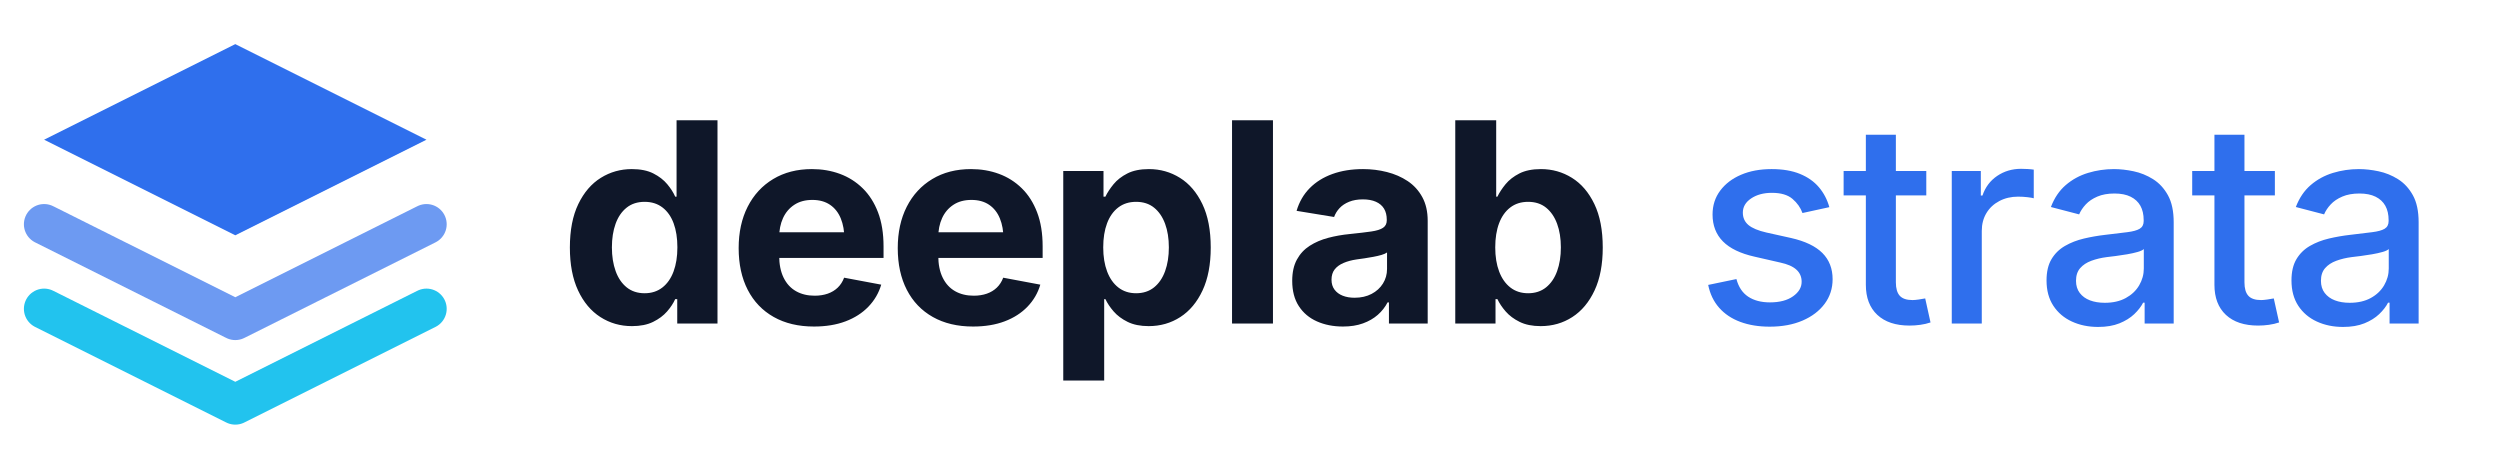
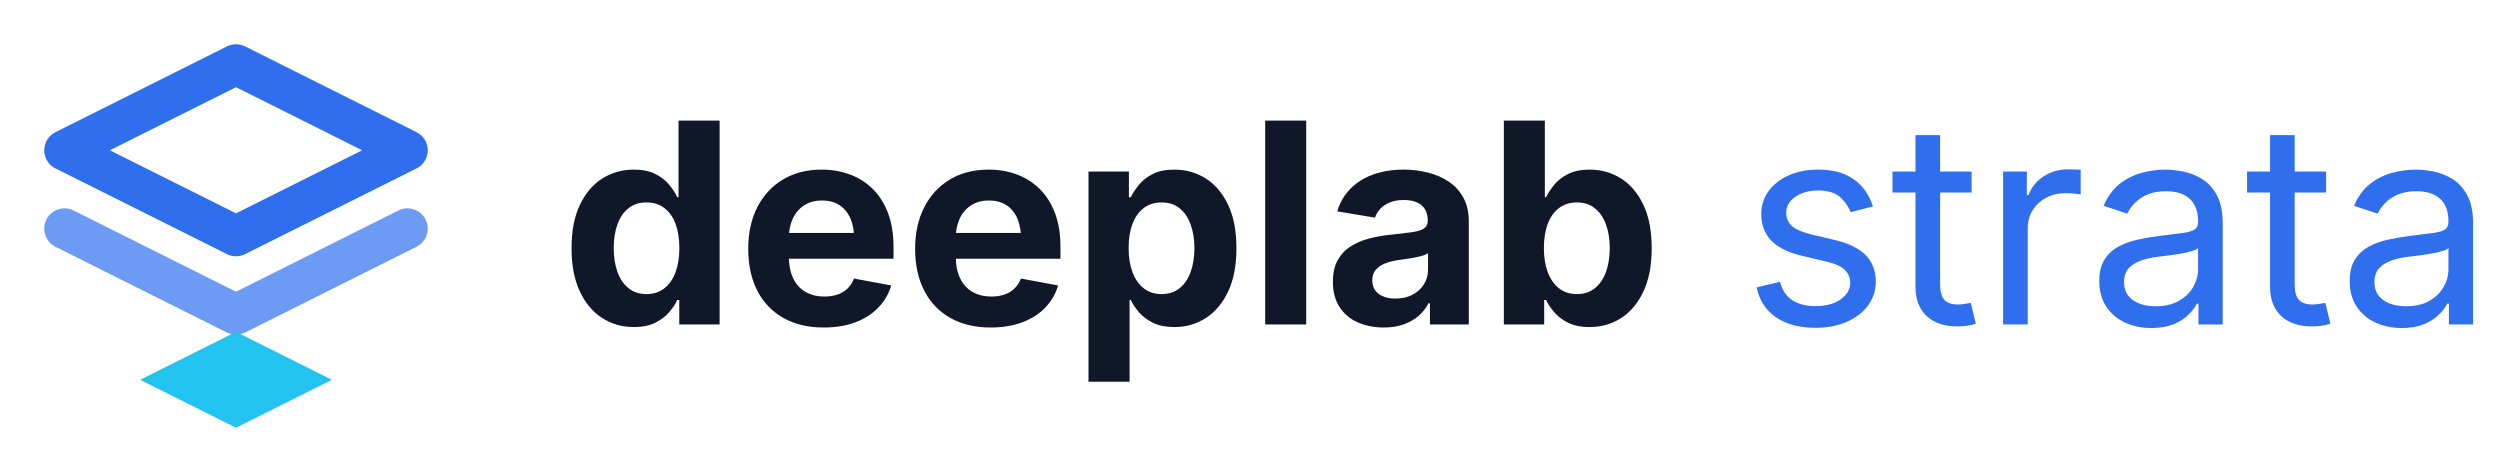
- <svg xmlns="http://www.w3.org/2000/svg" viewBox="0 0 340 64" width="340" height="64" role="img" aria-label="DeepLab Strata">
-   <path d="M32 6 58 19 32 32 6 19Z" fill="#2F6FED" />
-   <path d="M6 30.5 32 43.5 58 30.5" fill="none" stroke="#2F6FED" stroke-opacity=".7" stroke-width="5.5" stroke-linecap="round" stroke-linejoin="round" />
-   <path d="M6 42 32 55 58 42" fill="none" stroke="#22C3EE" stroke-width="5.5" stroke-linecap="round" stroke-linejoin="round" />
-   <path d="M85.945 44.353Q83.57 44.353 81.65 43.119Q79.729 41.885 78.616 39.5Q77.503 37.116 77.503 33.665Q77.503 30.121 78.653 27.746Q79.804 25.371 81.715 24.184Q83.626 22.996 85.927 22.996Q87.689 22.996 88.858 23.59Q90.027 24.184 90.751 25.056Q91.475 25.928 91.827 26.744H92.013V16.354H97.579V44.0H92.105V40.679H91.827Q91.456 41.514 90.723 42.358Q89.99 43.202 88.821 43.777Q87.652 44.353 85.945 44.353ZM87.671 39.881Q89.081 39.881 90.083 39.102Q91.085 38.322 91.604 36.921Q92.124 35.521 92.124 33.646Q92.124 31.754 91.614 30.372Q91.104 28.989 90.102 28.219Q89.1 27.449 87.671 27.449Q86.205 27.449 85.212 28.247Q84.22 29.045 83.719 30.437Q83.218 31.828 83.218 33.646Q83.218 35.465 83.728 36.875Q84.238 38.285 85.231 39.083Q86.224 39.881 87.671 39.881ZM110.699 44.408Q107.526 44.408 105.226 43.109Q102.925 41.811 101.691 39.417Q100.457 37.023 100.457 33.739Q100.457 30.529 101.682 28.117Q102.906 25.705 105.151 24.351Q107.396 22.996 110.421 22.996Q112.462 22.996 114.225 23.646Q115.987 24.295 117.323 25.603Q118.659 26.911 119.411 28.878Q120.162 30.845 120.162 33.517V35.075H102.739V31.587H117.435L114.837 32.515Q114.837 30.9 114.345 29.704Q113.854 28.507 112.879 27.848Q111.905 27.189 110.477 27.189Q109.029 27.189 108.018 27.857Q107.007 28.525 106.487 29.667Q105.968 30.808 105.968 32.273V34.741Q105.968 36.541 106.571 37.766Q107.174 38.99 108.259 39.603Q109.345 40.215 110.792 40.215Q111.775 40.215 112.573 39.937Q113.371 39.658 113.937 39.111Q114.503 38.563 114.8 37.766L119.847 38.712Q119.346 40.419 118.103 41.708Q116.859 42.998 114.995 43.703Q113.13 44.408 110.699 44.408ZM132.336 44.408Q129.163 44.408 126.862 43.109Q124.562 41.811 123.328 39.417Q122.094 37.023 122.094 33.739Q122.094 30.529 123.318 28.117Q124.543 25.705 126.788 24.351Q129.033 22.996 132.058 22.996Q134.099 22.996 135.861 23.646Q137.624 24.295 138.96 25.603Q140.296 26.911 141.047 28.878Q141.799 30.845 141.799 33.517V35.075H124.376V31.587H139.071L136.474 32.515Q136.474 30.9 135.982 29.704Q135.49 28.507 134.516 27.848Q133.542 27.189 132.113 27.189Q130.666 27.189 129.655 27.857Q128.644 28.525 128.124 29.667Q127.604 30.808 127.604 32.273V34.741Q127.604 36.541 128.208 37.766Q128.811 38.99 129.896 39.603Q130.981 40.215 132.429 40.215Q133.412 40.215 134.21 39.937Q135.008 39.658 135.574 39.111Q136.14 38.563 136.437 37.766L141.483 38.712Q140.982 40.419 139.739 41.708Q138.496 42.998 136.631 43.703Q134.767 44.408 132.336 44.408ZM144.603 51.756V23.256H150.076V26.744H150.336Q150.726 25.928 151.44 25.056Q152.154 24.184 153.323 23.59Q154.492 22.996 156.255 22.996Q158.556 22.996 160.467 24.184Q162.378 25.371 163.519 27.746Q164.66 30.121 164.66 33.665Q164.66 37.116 163.547 39.5Q162.434 41.885 160.522 43.119Q158.611 44.353 156.218 44.353Q154.529 44.353 153.36 43.777Q152.191 43.202 151.458 42.358Q150.726 41.514 150.336 40.679H150.169V51.756ZM154.511 39.881Q155.958 39.881 156.951 39.083Q157.943 38.285 158.454 36.875Q158.964 35.465 158.964 33.646Q158.964 31.828 158.454 30.437Q157.943 29.045 156.96 28.247Q155.977 27.449 154.511 27.449Q153.082 27.449 152.08 28.219Q151.078 28.989 150.559 30.372Q150.039 31.754 150.039 33.646Q150.039 35.521 150.568 36.921Q151.097 38.322 152.099 39.102Q153.101 39.881 154.511 39.881ZM173.123 16.354V44.0H167.557V16.354ZM182.644 44.408Q180.677 44.408 179.109 43.712Q177.541 43.017 176.641 41.634Q175.741 40.252 175.741 38.192Q175.741 36.467 176.381 35.298Q177.021 34.129 178.125 33.424Q179.229 32.719 180.63 32.348Q182.031 31.977 183.571 31.828Q185.371 31.643 186.475 31.485Q187.579 31.327 188.089 30.984Q188.6 30.641 188.6 29.973V29.88Q188.6 28.989 188.229 28.377Q187.857 27.765 187.125 27.44Q186.392 27.115 185.353 27.115Q184.276 27.115 183.479 27.44Q182.681 27.765 182.18 28.303Q181.679 28.841 181.438 29.509L176.335 28.674Q176.873 26.855 178.116 25.594Q179.359 24.332 181.206 23.664Q183.052 22.996 185.371 22.996Q187.041 22.996 188.618 23.395Q190.195 23.794 191.448 24.629Q192.7 25.464 193.433 26.809Q194.166 28.154 194.166 30.028V44.0H188.896V41.124H188.711Q188.21 42.089 187.375 42.822Q186.54 43.555 185.362 43.981Q184.184 44.408 182.644 44.408ZM184.221 40.493Q185.538 40.493 186.531 39.974Q187.523 39.454 188.08 38.563Q188.637 37.673 188.637 36.578V34.333Q188.396 34.519 187.895 34.667Q187.394 34.815 186.781 34.927Q186.169 35.038 185.575 35.131Q184.981 35.224 184.518 35.279Q183.497 35.428 182.718 35.762Q181.938 36.096 181.512 36.643Q181.085 37.19 181.085 38.044Q181.085 38.842 181.493 39.389Q181.901 39.937 182.606 40.215Q183.312 40.493 184.221 40.493ZM209.531 44.353Q207.843 44.353 206.674 43.777Q205.505 43.202 204.772 42.358Q204.039 41.514 203.649 40.679H203.39V44.0H197.916V16.354H203.482V26.744H203.649Q204.039 25.928 204.753 25.056Q205.468 24.184 206.637 23.59Q207.806 22.996 209.568 22.996Q211.869 22.996 213.78 24.184Q215.691 25.371 216.833 27.746Q217.974 30.121 217.974 33.665Q217.974 37.116 216.86 39.5Q215.747 41.885 213.836 43.119Q211.925 44.353 209.531 44.353ZM207.824 39.881Q209.271 39.881 210.264 39.083Q211.257 38.285 211.767 36.875Q212.277 35.465 212.277 33.646Q212.277 31.828 211.767 30.437Q211.257 29.045 210.273 28.247Q209.29 27.449 207.824 27.449Q206.396 27.449 205.394 28.219Q204.392 28.989 203.872 30.372Q203.353 31.754 203.353 33.646Q203.353 35.521 203.881 36.921Q204.41 38.322 205.412 39.102Q206.414 39.881 207.824 39.881Z" fill="#0F1729" />
-   <path d="M240.682 44.427Q238.437 44.427 236.683 43.777Q234.93 43.128 233.807 41.857Q232.685 40.586 232.313 38.749L236.154 37.951Q236.581 39.565 237.75 40.345Q238.919 41.124 240.719 41.124Q242.686 41.124 243.854 40.298Q245.023 39.473 245.023 38.322Q245.023 37.32 244.309 36.671Q243.595 36.021 242.11 35.706L238.622 34.908Q235.728 34.259 234.317 32.83Q232.907 31.401 232.907 29.175Q232.907 27.319 233.946 25.928Q234.985 24.536 236.785 23.766Q238.585 22.996 240.941 22.996Q243.187 22.996 244.782 23.646Q246.378 24.295 247.371 25.464Q248.363 26.633 248.79 28.173L245.135 28.971Q244.745 27.876 243.78 27.05Q242.815 26.225 240.979 26.225Q239.29 26.225 238.158 26.985Q237.026 27.746 237.026 28.915Q237.026 29.954 237.778 30.594Q238.529 31.234 240.236 31.624L243.576 32.366Q246.452 33.016 247.844 34.407Q249.235 35.799 249.235 37.97Q249.235 39.862 248.15 41.319Q247.064 42.775 245.144 43.601Q243.224 44.427 240.682 44.427ZM261.976 23.256V26.577H250.732V23.256ZM253.756 18.32H257.838V38.396Q257.838 39.64 258.367 40.224Q258.896 40.809 260.102 40.809Q260.418 40.809 260.937 40.734Q261.457 40.66 261.828 40.586L262.551 43.852Q261.902 44.074 261.16 44.176Q260.418 44.278 259.694 44.278Q256.874 44.278 255.315 42.822Q253.756 41.365 253.756 38.73ZM265.44 44.0V23.256H269.392V26.596H269.614Q270.19 24.889 271.618 23.924Q273.047 22.959 274.865 22.959Q275.255 22.959 275.756 22.987Q276.257 23.015 276.591 23.07V26.967Q276.368 26.893 275.738 26.818Q275.107 26.744 274.457 26.744Q273.047 26.744 271.915 27.338Q270.783 27.932 270.153 28.98Q269.522 30.028 269.522 31.401V44.0ZM285.343 44.464Q283.376 44.464 281.78 43.731Q280.184 42.998 279.257 41.588Q278.329 40.178 278.329 38.137Q278.329 36.374 279.006 35.242Q279.683 34.11 280.843 33.442Q282.003 32.774 283.422 32.44Q284.842 32.106 286.307 31.939Q288.144 31.717 289.295 31.578Q290.445 31.438 290.992 31.114Q291.54 30.789 291.54 30.065V29.954Q291.54 28.785 291.095 27.987Q290.649 27.189 289.768 26.753Q288.887 26.317 287.569 26.317Q286.215 26.317 285.241 26.735Q284.266 27.152 283.663 27.802Q283.06 28.451 282.763 29.156L278.923 28.154Q279.628 26.299 280.945 25.167Q282.262 24.035 283.97 23.516Q285.677 22.996 287.495 22.996Q288.757 22.996 290.167 23.293Q291.577 23.59 292.82 24.369Q294.063 25.148 294.843 26.559Q295.622 27.969 295.622 30.232V44.0H291.67V41.161H291.466Q291.057 41.959 290.26 42.72Q289.462 43.48 288.246 43.972Q287.031 44.464 285.343 44.464ZM286.252 41.18Q287.922 41.18 289.109 40.53Q290.297 39.881 290.928 38.805Q291.558 37.729 291.558 36.522V33.869Q291.336 34.092 290.714 34.268Q290.093 34.444 289.295 34.583Q288.497 34.723 287.755 34.815Q287.012 34.908 286.53 34.964Q285.38 35.112 284.424 35.465Q283.469 35.817 282.903 36.467Q282.337 37.116 282.337 38.192Q282.337 39.176 282.847 39.844Q283.357 40.512 284.229 40.846Q285.101 41.18 286.252 41.18ZM309.383 23.256V26.577H298.139V23.256ZM301.163 18.32H305.246V38.396Q305.246 39.64 305.774 40.224Q306.303 40.809 307.509 40.809Q307.825 40.809 308.344 40.734Q308.864 40.66 309.235 40.586L309.958 43.852Q309.309 44.074 308.567 44.176Q307.825 44.278 307.101 44.278Q304.281 44.278 302.722 42.822Q301.163 41.365 301.163 38.73ZM318.654 44.464Q316.687 44.464 315.092 43.731Q313.496 42.998 312.568 41.588Q311.641 40.178 311.641 38.137Q311.641 36.374 312.318 35.242Q312.995 34.11 314.155 33.442Q315.314 32.774 316.734 32.44Q318.153 32.106 319.619 31.939Q321.456 31.717 322.606 31.578Q323.757 31.438 324.304 31.114Q324.852 30.789 324.852 30.065V29.954Q324.852 28.785 324.406 27.987Q323.961 27.189 323.08 26.753Q322.198 26.317 320.881 26.317Q319.526 26.317 318.552 26.735Q317.578 27.152 316.975 27.802Q316.372 28.451 316.075 29.156L312.234 28.154Q312.939 26.299 314.257 25.167Q315.574 24.035 317.281 23.516Q318.988 22.996 320.807 22.996Q322.068 22.996 323.479 23.293Q324.889 23.59 326.132 24.369Q327.375 25.148 328.154 26.559Q328.934 27.969 328.934 30.232V44.0H324.981V41.161H324.777Q324.369 41.959 323.571 42.72Q322.773 43.48 321.558 43.972Q320.343 44.464 318.654 44.464ZM319.563 41.18Q321.233 41.18 322.421 40.53Q323.608 39.881 324.239 38.805Q324.87 37.729 324.87 36.522V33.869Q324.647 34.092 324.026 34.268Q323.404 34.444 322.606 34.583Q321.809 34.723 321.066 34.815Q320.324 34.908 319.842 34.964Q318.691 35.112 317.736 35.465Q316.78 35.817 316.214 36.467Q315.648 37.116 315.648 38.192Q315.648 39.176 316.159 39.844Q316.669 40.512 317.541 40.846Q318.413 41.18 319.563 41.18Z" fill="#2F6FED" />
+ <svg xmlns="http://www.w3.org/2000/svg" viewBox="0 0 339 64" width="339" height="64" role="img" aria-label="DeepLab Strata">
+   <path d="M32 8.75 55.25 20.38 32 32 8.75 20.38Z" fill="none" stroke="#2F6FED" stroke-width="5.5" stroke-linecap="round" stroke-linejoin="round" />
+   <path d="M8.75 31 32 42.63 55.25 31" fill="none" stroke="#2F6FED" stroke-width="5.5" stroke-linecap="round" stroke-linejoin="round" stroke-opacity="0.7" />
+   <path d="M32 45 45 51.5 32 58 19 51.5Z" fill="#22C3EE" />
+   <path d="M85.96 44.35Q83.57 44.35 81.65 43.12Q79.73 41.88 78.62 39.5Q77.5 37.12 77.5 33.67Q77.5 30.12 78.65 27.75Q79.8 25.37 81.71 24.18Q83.63 23 85.93 23Q87.69 23 88.86 23.59Q90.03 24.18 90.75 25.06Q91.47 25.93 91.83 26.74H92.01V16.35H97.58V44H92.11V40.68H91.83Q91.46 41.51 90.72 42.36Q89.99 43.2 88.82 43.78Q87.65 44.35 85.96 44.35ZM87.67 39.88Q89.08 39.88 90.08 39.1Q91.08 38.32 91.6 36.92Q92.12 35.52 92.12 33.65Q92.12 31.75 91.61 30.37Q91.1 28.99 90.1 28.22Q89.1 27.45 87.67 27.45Q86.21 27.45 85.21 28.25Q84.22 29.04 83.72 30.44Q83.22 31.83 83.22 33.65Q83.22 35.46 83.73 36.88Q84.24 38.29 85.23 39.08Q86.22 39.88 87.67 39.88ZM111.7 44.41Q108.53 44.41 106.23 43.11Q103.92 41.81 102.69 39.42Q101.46 37.02 101.46 33.74Q101.46 30.53 102.68 28.12Q103.91 25.71 106.15 24.35Q108.4 23 111.42 23Q113.46 23 115.22 23.65Q116.99 24.29 118.32 25.6Q119.66 26.91 120.41 28.88Q121.16 30.84 121.16 33.52V35.08H103.74V31.59H118.43L115.84 32.51Q115.84 30.9 115.35 29.7Q114.85 28.51 113.88 27.85Q112.91 27.19 111.46 27.19Q110.03 27.19 109.02 27.86Q108.01 28.53 107.49 29.67Q106.97 30.81 106.97 32.27V34.74Q106.97 36.54 107.57 37.77Q108.17 38.99 109.26 39.6Q110.34 40.21 111.79 40.21Q112.78 40.21 113.57 39.94Q114.37 39.66 114.94 39.11Q115.5 38.56 115.8 37.77L120.85 38.71Q120.35 40.42 119.1 41.71Q117.86 43 115.99 43.7Q114.13 44.41 111.7 44.41ZM134.34 44.41Q131.16 44.41 128.86 43.11Q126.56 41.81 125.33 39.42Q124.09 37.02 124.09 33.74Q124.09 30.53 125.32 28.12Q126.54 25.71 128.79 24.35Q131.03 23 134.06 23Q136.1 23 137.86 23.65Q139.62 24.29 140.96 25.6Q142.3 26.91 143.05 28.88Q143.8 30.84 143.8 33.52V35.08H126.38V31.59H141.07L138.47 32.51Q138.47 30.9 137.98 29.7Q137.49 28.51 136.52 27.85Q135.54 27.19 134.09 27.19Q132.67 27.19 131.65 27.86Q130.64 28.53 130.12 29.67Q129.6 30.81 129.6 32.27V34.74Q129.6 36.54 130.21 37.77Q130.81 38.99 131.9 39.6Q132.98 40.21 134.43 40.21Q135.41 40.21 136.21 39.94Q137.01 39.66 137.57 39.11Q138.14 38.56 138.44 37.77L143.48 38.71Q142.98 40.42 141.74 41.71Q140.5 43 138.63 43.7Q136.77 44.41 134.34 44.41ZM147.6 51.76V23.26H153.08V26.74H153.34Q153.73 25.93 154.44 25.06Q155.15 24.18 156.32 23.59Q157.49 23 159.25 23Q161.56 23 163.47 24.18Q165.38 25.37 166.52 27.75Q167.66 30.12 167.66 33.67Q167.66 37.12 166.55 39.5Q165.43 41.88 163.52 43.12Q161.61 44.35 159.22 44.35Q157.53 44.35 156.36 43.78Q155.19 43.2 154.46 42.36Q153.73 41.51 153.34 40.68H153.17V51.76ZM157.51 39.88Q158.96 39.88 159.95 39.08Q160.94 38.29 161.45 36.88Q161.96 35.46 161.96 33.65Q161.96 31.83 161.45 30.44Q160.94 29.04 159.96 28.25Q158.98 27.45 157.51 27.45Q156.08 27.45 155.08 28.22Q154.08 28.99 153.56 30.37Q153.04 31.75 153.04 33.65Q153.04 35.52 153.57 36.92Q154.1 38.32 155.1 39.1Q156.1 39.88 157.51 39.88ZM177.12 16.35V44H171.56V16.35ZM187.64 44.41Q185.68 44.41 184.11 43.71Q182.54 43.02 181.64 41.63Q180.74 40.25 180.74 38.19Q180.74 36.47 181.38 35.3Q182.02 34.13 183.13 33.42Q184.23 32.72 185.63 32.35Q187.03 31.98 188.57 31.83Q190.37 31.64 191.48 31.48Q192.58 31.33 193.09 30.98Q193.6 30.64 193.6 29.97V29.88Q193.6 28.99 193.23 28.38Q192.86 27.76 192.13 27.44Q191.41 27.12 190.35 27.12Q189.28 27.12 188.48 27.44Q187.68 27.76 187.18 28.3Q186.68 28.84 186.44 29.51L181.33 28.66Q181.87 26.86 183.12 25.59Q184.36 24.33 186.21 23.66Q188.05 23 190.35 23Q192.04 23 193.62 23.4Q195.2 23.79 196.45 24.63Q197.7 25.46 198.43 26.8Q199.17 28.14 199.17 30.03V44H193.9V41.12H193.71Q193.21 42.09 192.38 42.82Q191.54 43.55 190.36 43.98Q189.18 44.41 187.64 44.41ZM189.22 40.49Q190.54 40.49 191.53 39.97Q192.52 39.45 193.08 38.56Q193.64 37.67 193.64 36.58V34.33Q193.4 34.52 192.89 34.67Q192.39 34.82 191.78 34.93Q191.17 35.04 190.58 35.13Q189.98 35.22 189.52 35.28Q188.5 35.43 187.72 35.76Q186.94 36.1 186.51 36.64Q186.08 37.19 186.08 38.04Q186.08 38.84 186.49 39.39Q186.9 39.94 187.6 40.21Q188.29 40.49 189.22 40.49ZM215.53 44.35Q213.84 44.35 212.67 43.78Q211.5 43.2 210.77 42.36Q210.04 41.51 209.65 40.68H209.39V44H203.92V16.35H209.48V26.74H209.65Q210.04 25.93 210.75 25.06Q211.47 24.18 212.64 23.59Q213.81 23 215.57 23Q217.87 23 219.78 24.18Q221.69 25.37 222.83 27.75Q223.97 30.12 223.97 33.67Q223.97 37.12 222.86 39.5Q221.75 41.88 219.84 43.12Q217.92 44.35 215.53 44.35ZM213.82 39.88Q215.27 39.88 216.26 39.08Q217.26 38.29 217.77 36.88Q218.28 35.46 218.28 33.65Q218.28 31.83 217.77 30.44Q217.26 29.04 216.27 28.25Q215.29 27.45 213.82 27.45Q212.4 27.45 211.39 28.22Q210.39 28.99 209.87 30.37Q209.35 31.75 209.35 33.65Q209.35 35.52 209.88 36.92Q210.41 38.32 211.41 39.1Q212.41 39.88 213.82 39.88Z" fill="#0F1729" />
+   <path d="M246.18 44.45Q244.04 44.45 242.38 43.82Q240.72 43.2 239.65 41.98Q238.57 40.75 238.2 38.97L241.37 38.21Q241.82 39.92 243.05 40.72Q244.28 41.51 246.14 41.51Q248.31 41.51 249.6 40.59Q250.89 39.66 250.89 38.38Q250.89 37.3 250.14 36.59Q249.39 35.87 247.85 35.52L244.4 34.7Q241.58 34.04 240.2 32.64Q238.83 31.23 238.83 29.04Q238.83 27.26 239.83 25.9Q240.83 24.54 242.57 23.77Q244.3 23 246.51 23Q248.65 23 250.14 23.64Q251.63 24.28 252.57 25.4Q253.51 26.52 253.97 27.99L250.95 28.77Q250.52 27.65 249.53 26.74Q248.53 25.83 246.53 25.83Q244.67 25.83 243.44 26.69Q242.21 27.54 242.21 28.84Q242.21 29.99 243.04 30.69Q243.88 31.38 245.7 31.81L248.83 32.55Q251.65 33.22 253.01 34.62Q254.36 36.02 254.36 38.16Q254.36 39.97 253.33 41.39Q252.3 42.81 250.45 43.63Q248.61 44.45 246.18 44.45ZM267.35 23.26V26.11H256.62V23.26ZM259.74 18.32H263.08V38.62Q263.08 40.01 263.65 40.65Q264.21 41.29 265.53 41.29Q265.85 41.29 266.34 41.22Q266.83 41.14 267.24 41.07L267.92 43.89Q267.4 44.07 266.75 44.17Q266.09 44.26 265.44 44.26Q262.75 44.26 261.24 42.84Q259.74 41.42 259.74 38.88ZM271.62 44V23.26H274.84V26.45H275.07Q275.64 24.87 277.12 23.91Q278.59 22.96 280.45 22.96Q280.82 22.96 281.33 22.98Q281.84 23 282.14 23.01V26.37Q281.99 26.34 281.39 26.26Q280.8 26.19 280.13 26.19Q278.65 26.19 277.47 26.81Q276.29 27.43 275.62 28.52Q274.96 29.6 274.96 31.01V44ZM291.73 44.48Q289.76 44.48 288.16 43.74Q286.55 43 285.61 41.57Q284.66 40.14 284.66 38.1Q284.66 36.32 285.37 35.21Q286.07 34.09 287.25 33.45Q288.43 32.81 289.86 32.5Q291.28 32.18 292.73 32Q294.59 31.75 295.76 31.62Q296.92 31.49 297.49 31.18Q298.06 30.86 298.06 30.1V29.99Q298.06 28.69 297.57 27.79Q297.09 26.89 296.13 26.41Q295.16 25.93 293.71 25.93Q292.23 25.93 291.17 26.39Q290.12 26.86 289.46 27.55Q288.8 28.25 288.46 28.97L285.25 27.91Q286.05 26.02 287.41 24.95Q288.76 23.89 290.39 23.44Q292.03 23 293.62 23Q294.66 23 295.99 23.25Q297.31 23.5 298.55 24.24Q299.78 24.98 300.59 26.44Q301.4 27.89 301.4 30.33V44H298.11V41.18H297.89Q297.54 41.9 296.76 42.67Q295.98 43.44 294.74 43.96Q293.49 44.48 291.73 44.48ZM292.3 41.53Q294.16 41.53 295.44 40.81Q296.72 40.08 297.39 38.93Q298.06 37.77 298.06 36.5V33.63Q297.85 33.87 297.17 34.06Q296.48 34.26 295.6 34.41Q294.72 34.56 293.89 34.66Q293.07 34.76 292.58 34.82Q291.38 34.96 290.33 35.33Q289.28 35.69 288.65 36.38Q288.02 37.08 288.02 38.27Q288.02 39.34 288.57 40.07Q289.13 40.79 290.1 41.16Q291.06 41.53 292.3 41.53ZM315.42 23.26V26.11H304.7V23.26ZM307.82 18.32H311.16V38.62Q311.16 40.01 311.72 40.65Q312.29 41.29 313.61 41.29Q313.92 41.29 314.41 41.22Q314.9 41.14 315.31 41.07L316 43.89Q315.48 44.07 314.82 44.17Q314.16 44.26 313.51 44.26Q310.82 44.26 309.32 42.84Q307.82 41.42 307.82 38.88ZM325.68 44.48Q323.72 44.48 322.11 43.74Q320.51 43 319.56 41.57Q318.62 40.14 318.62 38.1Q318.62 36.32 319.32 35.21Q320.03 34.09 321.2 33.45Q322.38 32.81 323.81 32.5Q325.24 32.18 326.69 32Q328.54 31.75 329.71 31.62Q330.88 31.49 331.45 31.18Q332.01 30.86 332.01 30.1V29.99Q332.01 28.69 331.53 27.79Q331.05 26.89 330.08 26.41Q329.12 25.93 327.67 25.93Q326.19 25.93 325.13 26.39Q324.07 26.86 323.41 27.55Q322.75 28.25 322.42 28.97L319.21 27.91Q320.01 26.02 321.36 24.95Q322.72 23.89 324.35 23.44Q325.98 23 327.58 23Q328.62 23 329.94 23.25Q331.27 23.5 332.5 24.24Q333.74 24.98 334.54 26.44Q335.35 27.89 335.35 30.33V44H332.07V41.18H331.84Q331.49 41.9 330.71 42.67Q329.93 43.44 328.69 43.96Q327.45 44.48 325.68 44.48ZM326.26 41.53Q328.12 41.53 329.4 40.81Q330.68 40.08 331.34 38.93Q332.01 37.77 332.01 36.5V33.63Q331.81 33.87 331.12 34.06Q330.43 34.26 329.55 34.41Q328.67 34.56 327.85 34.66Q327.02 34.76 326.54 34.82Q325.33 34.96 324.28 35.33Q323.24 35.69 322.6 36.38Q321.97 37.08 321.97 38.27Q321.97 39.34 322.53 40.07Q323.09 40.79 324.05 41.16Q325.02 41.53 326.26 41.53Z" fill="#2F6FED" />
</svg>
